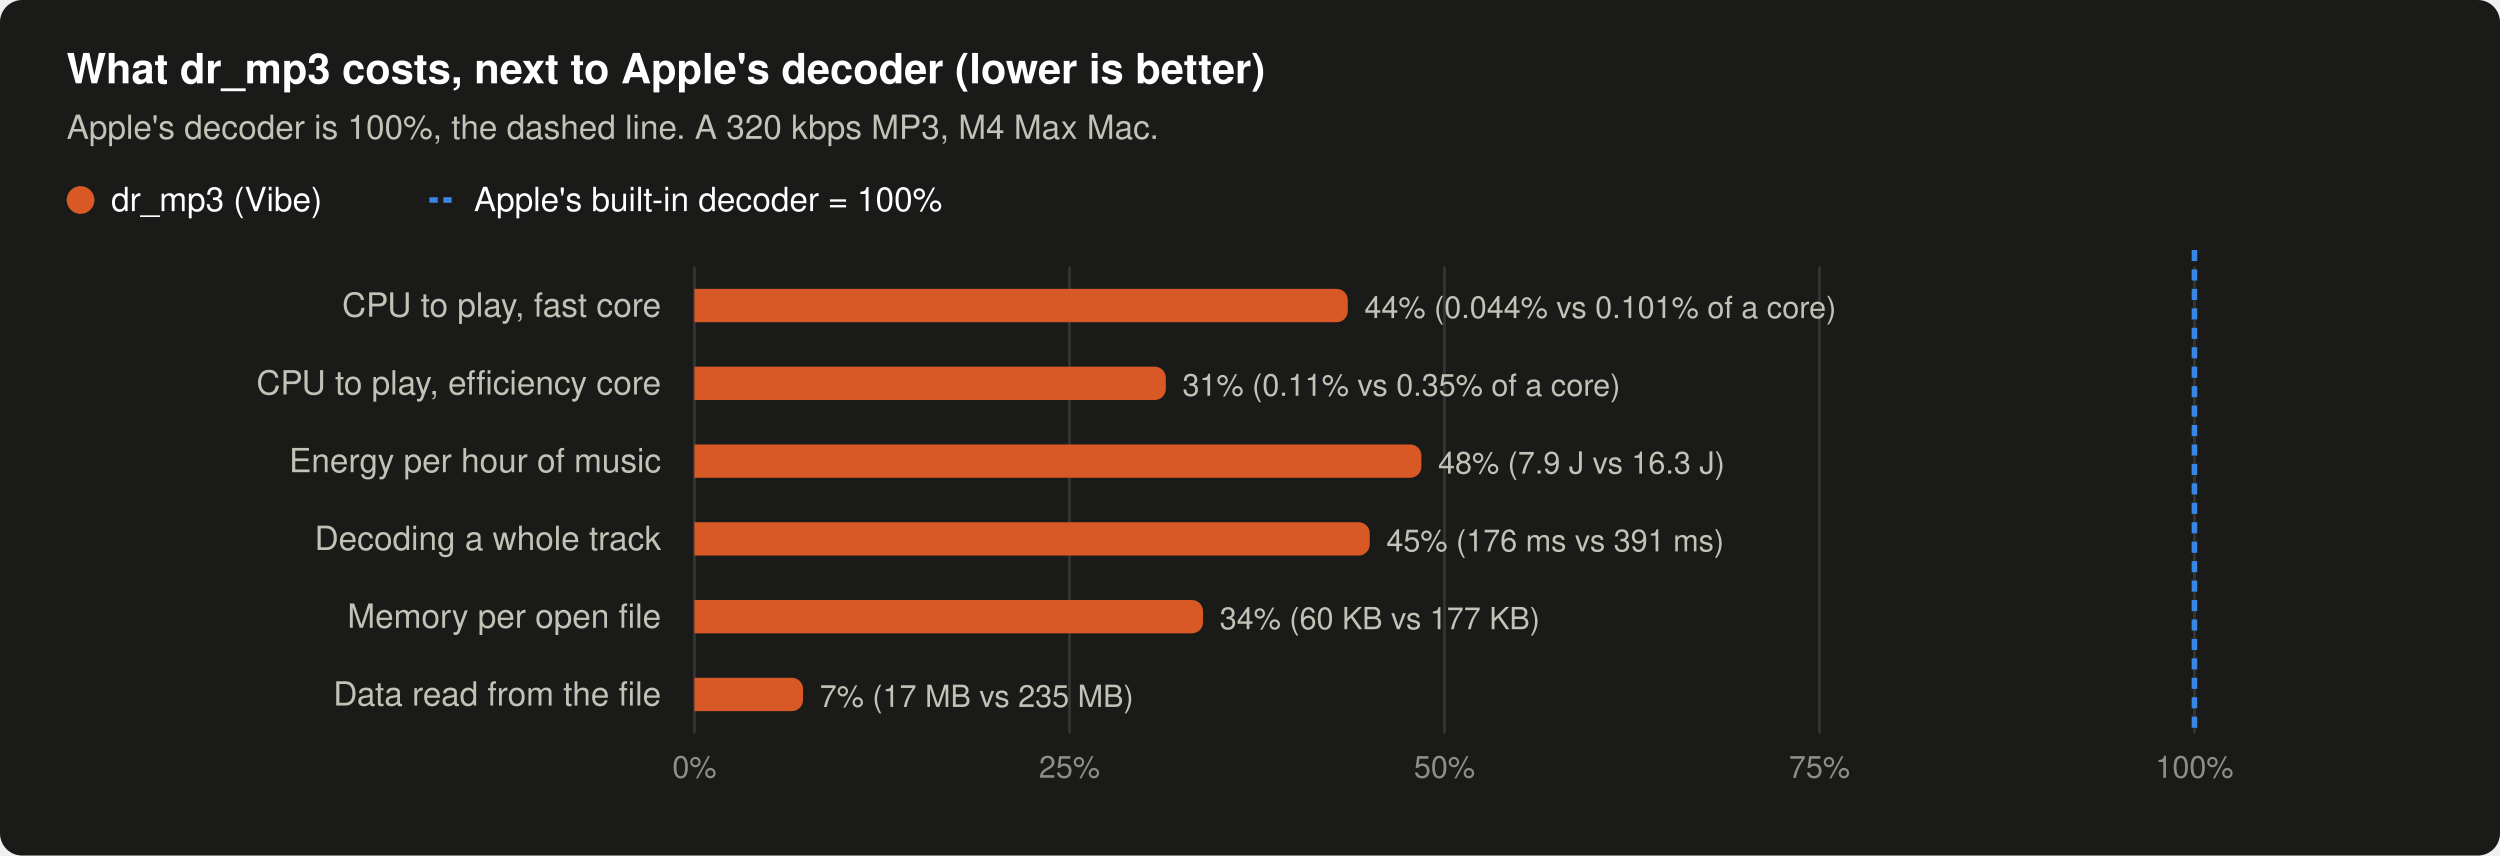
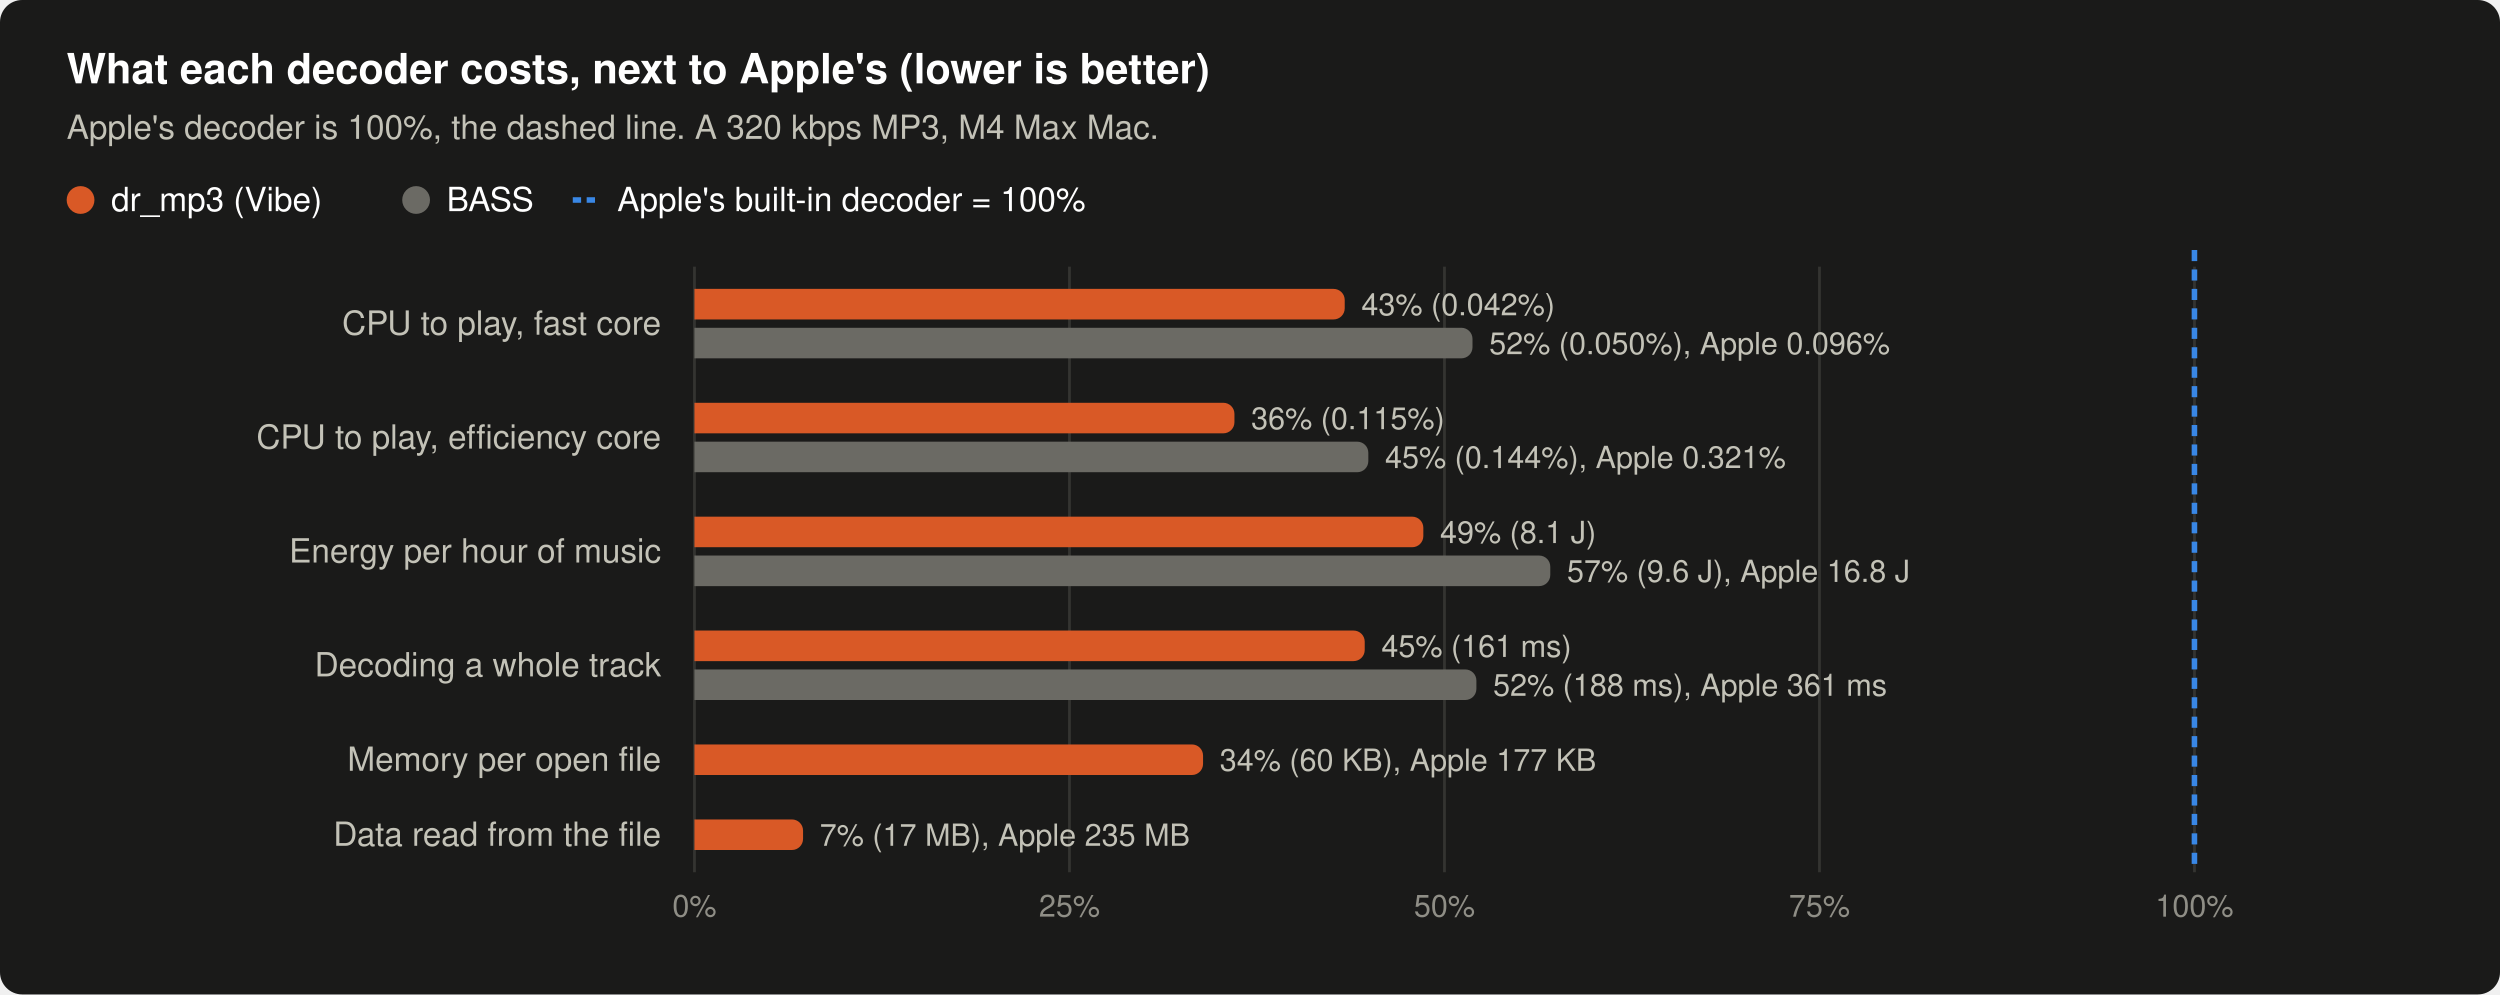
- <svg xmlns="http://www.w3.org/2000/svg" width="900" height="308" viewBox="0 0 900 308" font-family="-apple-system, BlinkMacSystemFont, 'Segoe UI', Helvetica, Arial, sans-serif" role="img" aria-label="What dr_mp3 costs, as a share of what Apple's decoder costs">
-   <rect width="900" height="308" rx="8" fill="#1a1a19" />
-   <text x="24.0" y="30.0" font-size="15" fill="#ffffff" text-anchor="start" font-weight="600">What dr_mp3 costs, next to Apple's decoder (lower is better)</text>
+ <svg xmlns="http://www.w3.org/2000/svg" width="900" height="358" viewBox="0 0 900 358" font-family="-apple-system, BlinkMacSystemFont, 'Segoe UI', Helvetica, Arial, sans-serif" role="img" aria-label="What dr_mp3 and BASS cost, as a share of what Apple's decoder costs, best first">
+   <rect width="900" height="358" rx="8" fill="#1a1a19" />
+   <text x="24.0" y="30.0" font-size="15" fill="#ffffff" text-anchor="start" font-weight="600">What each decoder costs, next to Apple's (lower is better)</text>
  <text x="24.0" y="50.0" font-size="12" fill="#c3c2b7" text-anchor="start" font-weight="400">Apple's decoder is 100%, the dashed line. A 320 kbps MP3, M4 Max Mac.</text>
  <circle cx="29" cy="72" r="5" fill="#d95926" />
  <text x="40.0" y="76.0" font-size="12" fill="#ffffff" text-anchor="start" font-weight="400">dr_mp3 (Vibe)</text>
-   <line x1="154.6" y1="72" x2="164.6" y2="72" stroke="#3987e5" stroke-width="2" stroke-dasharray="3,2" />
-   <text x="170.6" y="76.0" font-size="12" fill="#ffffff" text-anchor="start" font-weight="400">Apple's built-in decoder = 100%</text>
-   <line x1="250.0" y1="96" x2="250.0" y2="264" stroke="#343431" />
-   <text x="250.0" y="280.0" font-size="11" fill="#8f8e86" text-anchor="middle" font-weight="400">0%</text>
-   <line x1="385.0" y1="96" x2="385.0" y2="264" stroke="#343431" />
-   <text x="385.0" y="280.0" font-size="11" fill="#8f8e86" text-anchor="middle" font-weight="400">25%</text>
-   <line x1="520.0" y1="96" x2="520.0" y2="264" stroke="#343431" />
-   <text x="520.0" y="280.0" font-size="11" fill="#8f8e86" text-anchor="middle" font-weight="400">50%</text>
-   <line x1="655.0" y1="96" x2="655.0" y2="264" stroke="#343431" />
-   <text x="655.0" y="280.0" font-size="11" fill="#8f8e86" text-anchor="middle" font-weight="400">75%</text>
-   <line x1="790.0" y1="96" x2="790.0" y2="264" stroke="#343431" />
-   <text x="790.0" y="280.0" font-size="11" fill="#8f8e86" text-anchor="middle" font-weight="400">100%</text>
-   <line x1="790.0" y1="90" x2="790.0" y2="264" stroke="#3987e5" stroke-width="2" stroke-dasharray="4,3" />
-   <text x="238.0" y="114.0" font-size="12" fill="#c3c2b7" text-anchor="end" font-weight="400">CPU to play, fast core</text>
-   <path d="M250,104.0 h231.2 a4,4 0 0 1 4,4 v4.0 a4,4 0 0 1 -4,4 h-231.2 z" fill="#d95926" />
-   <text x="491.2" y="114.5" font-size="11" fill="#c3c2b7" text-anchor="start" font-weight="400">44%  (0.044% vs 0.101% of a core)</text>
-   <text x="238.0" y="142.0" font-size="12" fill="#c3c2b7" text-anchor="end" font-weight="400">CPU to play, efficiency core</text>
-   <path d="M250,132.0 h165.7 a4,4 0 0 1 4,4 v4.0 a4,4 0 0 1 -4,4 h-165.7 z" fill="#d95926" />
-   <text x="425.7" y="142.5" font-size="11" fill="#c3c2b7" text-anchor="start" font-weight="400">31%  (0.11% vs 0.35% of a core)</text>
-   <text x="238.0" y="170.0" font-size="12" fill="#c3c2b7" text-anchor="end" font-weight="400">Energy per hour of music</text>
-   <path d="M250,160.0 h257.7 a4,4 0 0 1 4,4 v4.0 a4,4 0 0 1 -4,4 h-257.7 z" fill="#d95926" />
-   <text x="517.7" y="170.5" font-size="11" fill="#c3c2b7" text-anchor="start" font-weight="400">48%  (7.9 J vs 16.3 J)</text>
-   <text x="238.0" y="198.0" font-size="12" fill="#c3c2b7" text-anchor="end" font-weight="400">Decoding a whole track</text>
-   <path d="M250,188.0 h239.1 a4,4 0 0 1 4,4 v4.0 a4,4 0 0 1 -4,4 h-239.1 z" fill="#d95926" />
-   <text x="499.1" y="198.5" font-size="11" fill="#c3c2b7" text-anchor="start" font-weight="400">45%  (176 ms vs 391 ms)</text>
-   <text x="238.0" y="226.0" font-size="12" fill="#c3c2b7" text-anchor="end" font-weight="400">Memory per open file</text>
-   <path d="M250,216.0 h179.1 a4,4 0 0 1 4,4 v4.0 a4,4 0 0 1 -4,4 h-179.1 z" fill="#d95926" />
-   <text x="439.1" y="226.5" font-size="11" fill="#c3c2b7" text-anchor="start" font-weight="400">34%  (60 KB vs 177 KB)</text>
-   <text x="238.0" y="254.0" font-size="12" fill="#c3c2b7" text-anchor="end" font-weight="400">Data read from the file</text>
-   <path d="M250,244.0 h35.1 a4,4 0 0 1 4,4 v4.0 a4,4 0 0 1 -4,4 h-35.1 z" fill="#d95926" />
-   <text x="295.1" y="254.5" font-size="11" fill="#c3c2b7" text-anchor="start" font-weight="400">7%  (17 MB vs 235 MB)</text>
+   <circle cx="149.8" cy="72" r="5" fill="#6b6a64" />
+   <text x="160.8" y="76.0" font-size="12" fill="#ffffff" text-anchor="start" font-weight="400">BASS</text>
+   <line x1="206.2" y1="72" x2="216.2" y2="72" stroke="#3987e5" stroke-width="2" stroke-dasharray="3,2" />
+   <text x="222.2" y="76.0" font-size="12" fill="#ffffff" text-anchor="start" font-weight="400">Apple's built-in decoder = 100%</text>
+   <line x1="250.0" y1="96" x2="250.0" y2="314" stroke="#343431" />
+   <text x="250.0" y="330.0" font-size="11" fill="#8f8e86" text-anchor="middle" font-weight="400">0%</text>
+   <line x1="385.0" y1="96" x2="385.0" y2="314" stroke="#343431" />
+   <text x="385.0" y="330.0" font-size="11" fill="#8f8e86" text-anchor="middle" font-weight="400">25%</text>
+   <line x1="520.0" y1="96" x2="520.0" y2="314" stroke="#343431" />
+   <text x="520.0" y="330.0" font-size="11" fill="#8f8e86" text-anchor="middle" font-weight="400">50%</text>
+   <line x1="655.0" y1="96" x2="655.0" y2="314" stroke="#343431" />
+   <text x="655.0" y="330.0" font-size="11" fill="#8f8e86" text-anchor="middle" font-weight="400">75%</text>
+   <line x1="790.0" y1="96" x2="790.0" y2="314" stroke="#343431" />
+   <text x="790.0" y="330.0" font-size="11" fill="#8f8e86" text-anchor="middle" font-weight="400">100%</text>
+   <line x1="790.0" y1="90" x2="790.0" y2="314" stroke="#3987e5" stroke-width="2" stroke-dasharray="4,3" />
+   <text x="238.0" y="120.5" font-size="12" fill="#c3c2b7" text-anchor="end" font-weight="400">CPU to play, fast core</text>
+   <path d="M250,104.0 h230.1 a4,4 0 0 1 4,4 v3.0 a4,4 0 0 1 -4,4 h-230.1 z" fill="#d95926" />
+   <text x="490.1" y="113.5" font-size="11" fill="#c3c2b7" text-anchor="start" font-weight="400">43%  (0.042%)</text>
+   <path d="M250,118.0 h276.1 a4,4 0 0 1 4,4 v3.0 a4,4 0 0 1 -4,4 h-276.1 z" fill="#6b6a64" />
+   <text x="536.1" y="127.5" font-size="11" fill="#c3c2b7" text-anchor="start" font-weight="400">52%  (0.050%), Apple 0.096%</text>
+   <text x="238.0" y="161.5" font-size="12" fill="#c3c2b7" text-anchor="end" font-weight="400">CPU to play, efficiency core</text>
+   <path d="M250,145.0 h190.4 a4,4 0 0 1 4,4 v3.0 a4,4 0 0 1 -4,4 h-190.4 z" fill="#d95926" />
+   <text x="450.4" y="154.5" font-size="11" fill="#c3c2b7" text-anchor="start" font-weight="400">36%  (0.115%)</text>
+   <path d="M250,159.0 h238.6 a4,4 0 0 1 4,4 v3.0 a4,4 0 0 1 -4,4 h-238.6 z" fill="#6b6a64" />
+   <text x="498.6" y="168.5" font-size="11" fill="#c3c2b7" text-anchor="start" font-weight="400">45%  (0.144%), Apple 0.321%</text>
+   <text x="238.0" y="202.5" font-size="12" fill="#c3c2b7" text-anchor="end" font-weight="400">Energy per hour of music</text>
+   <path d="M250,186.0 h258.4 a4,4 0 0 1 4,4 v3.0 a4,4 0 0 1 -4,4 h-258.4 z" fill="#d95926" />
+   <text x="518.4" y="195.5" font-size="11" fill="#c3c2b7" text-anchor="start" font-weight="400">49%  (8.1 J)</text>
+   <path d="M250,200.0 h304.1 a4,4 0 0 1 4,4 v3.0 a4,4 0 0 1 -4,4 h-304.1 z" fill="#6b6a64" />
+   <text x="564.1" y="209.5" font-size="11" fill="#c3c2b7" text-anchor="start" font-weight="400">57%  (9.6 J), Apple 16.8 J</text>
+   <text x="238.0" y="243.5" font-size="12" fill="#c3c2b7" text-anchor="end" font-weight="400">Decoding a whole track</text>
+   <path d="M250,227.0 h237.3 a4,4 0 0 1 4,4 v3.0 a4,4 0 0 1 -4,4 h-237.3 z" fill="#d95926" />
+   <text x="497.3" y="236.5" font-size="11" fill="#c3c2b7" text-anchor="start" font-weight="400">45%  (161 ms)</text>
+   <path d="M250,241.0 h277.5 a4,4 0 0 1 4,4 v3.0 a4,4 0 0 1 -4,4 h-277.5 z" fill="#6b6a64" />
+   <text x="537.5" y="250.5" font-size="11" fill="#c3c2b7" text-anchor="start" font-weight="400">52%  (188 ms), Apple 361 ms</text>
+   <text x="238.0" y="277.5" font-size="12" fill="#c3c2b7" text-anchor="end" font-weight="400">Memory per open file</text>
+   <path d="M250,268.0 h179.1 a4,4 0 0 1 4,4 v3.0 a4,4 0 0 1 -4,4 h-179.1 z" fill="#d95926" />
+   <text x="439.1" y="277.5" font-size="11" fill="#c3c2b7" text-anchor="start" font-weight="400">34%  (60 KB), Apple 177 KB</text>
+   <text x="238.0" y="304.5" font-size="12" fill="#c3c2b7" text-anchor="end" font-weight="400">Data read from the file</text>
+   <path d="M250,295.0 h35.1 a4,4 0 0 1 4,4 v3.0 a4,4 0 0 1 -4,4 h-35.1 z" fill="#d95926" />
+   <text x="295.1" y="304.5" font-size="11" fill="#c3c2b7" text-anchor="start" font-weight="400">7%  (17 MB), Apple 235 MB</text>
</svg>
